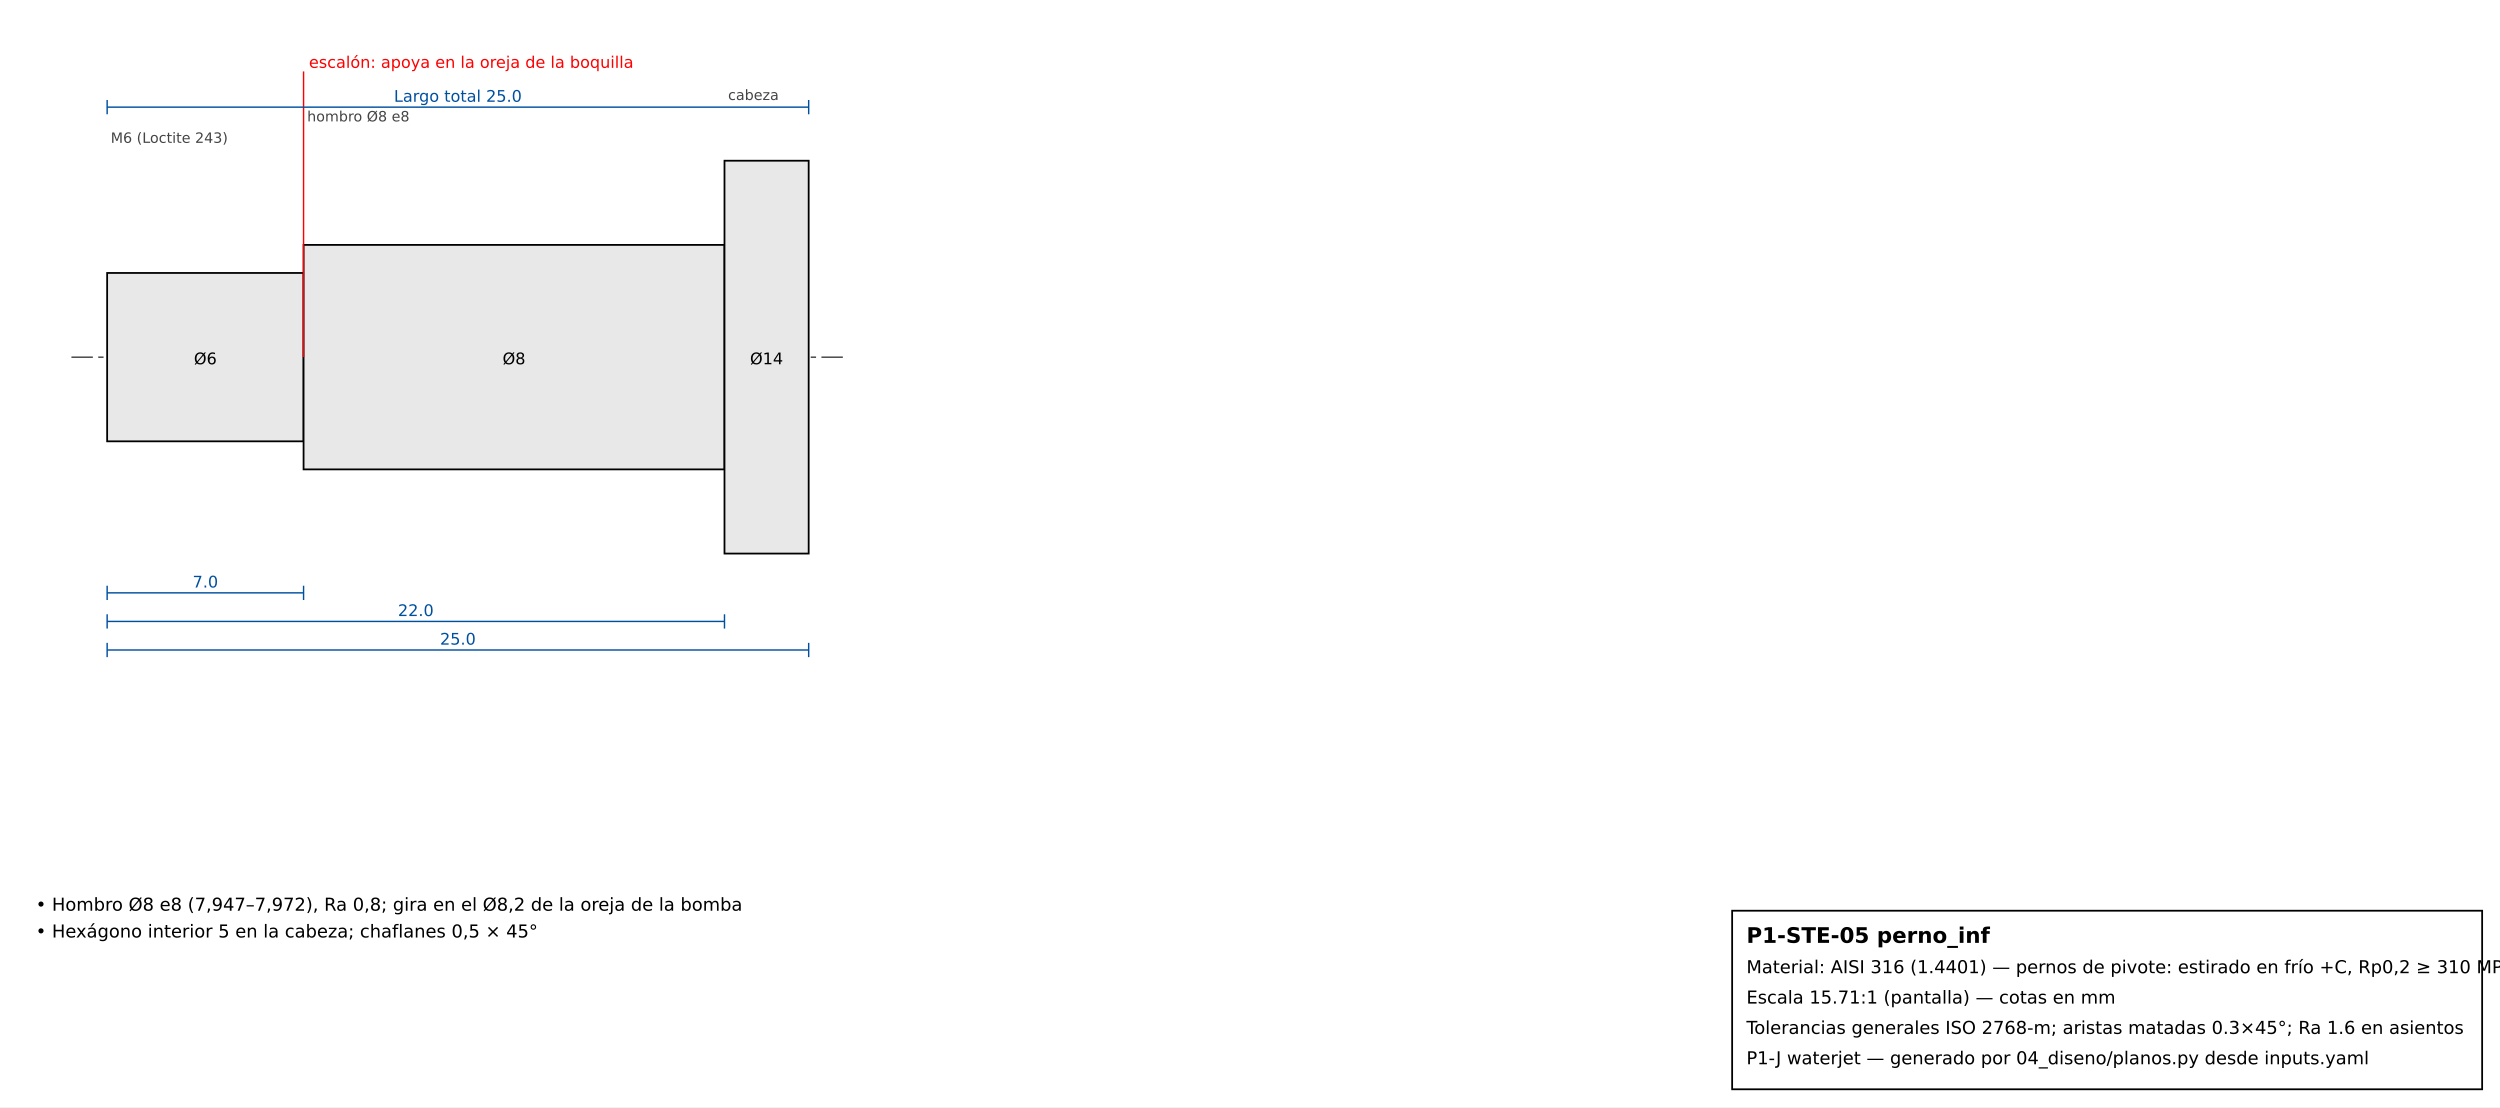
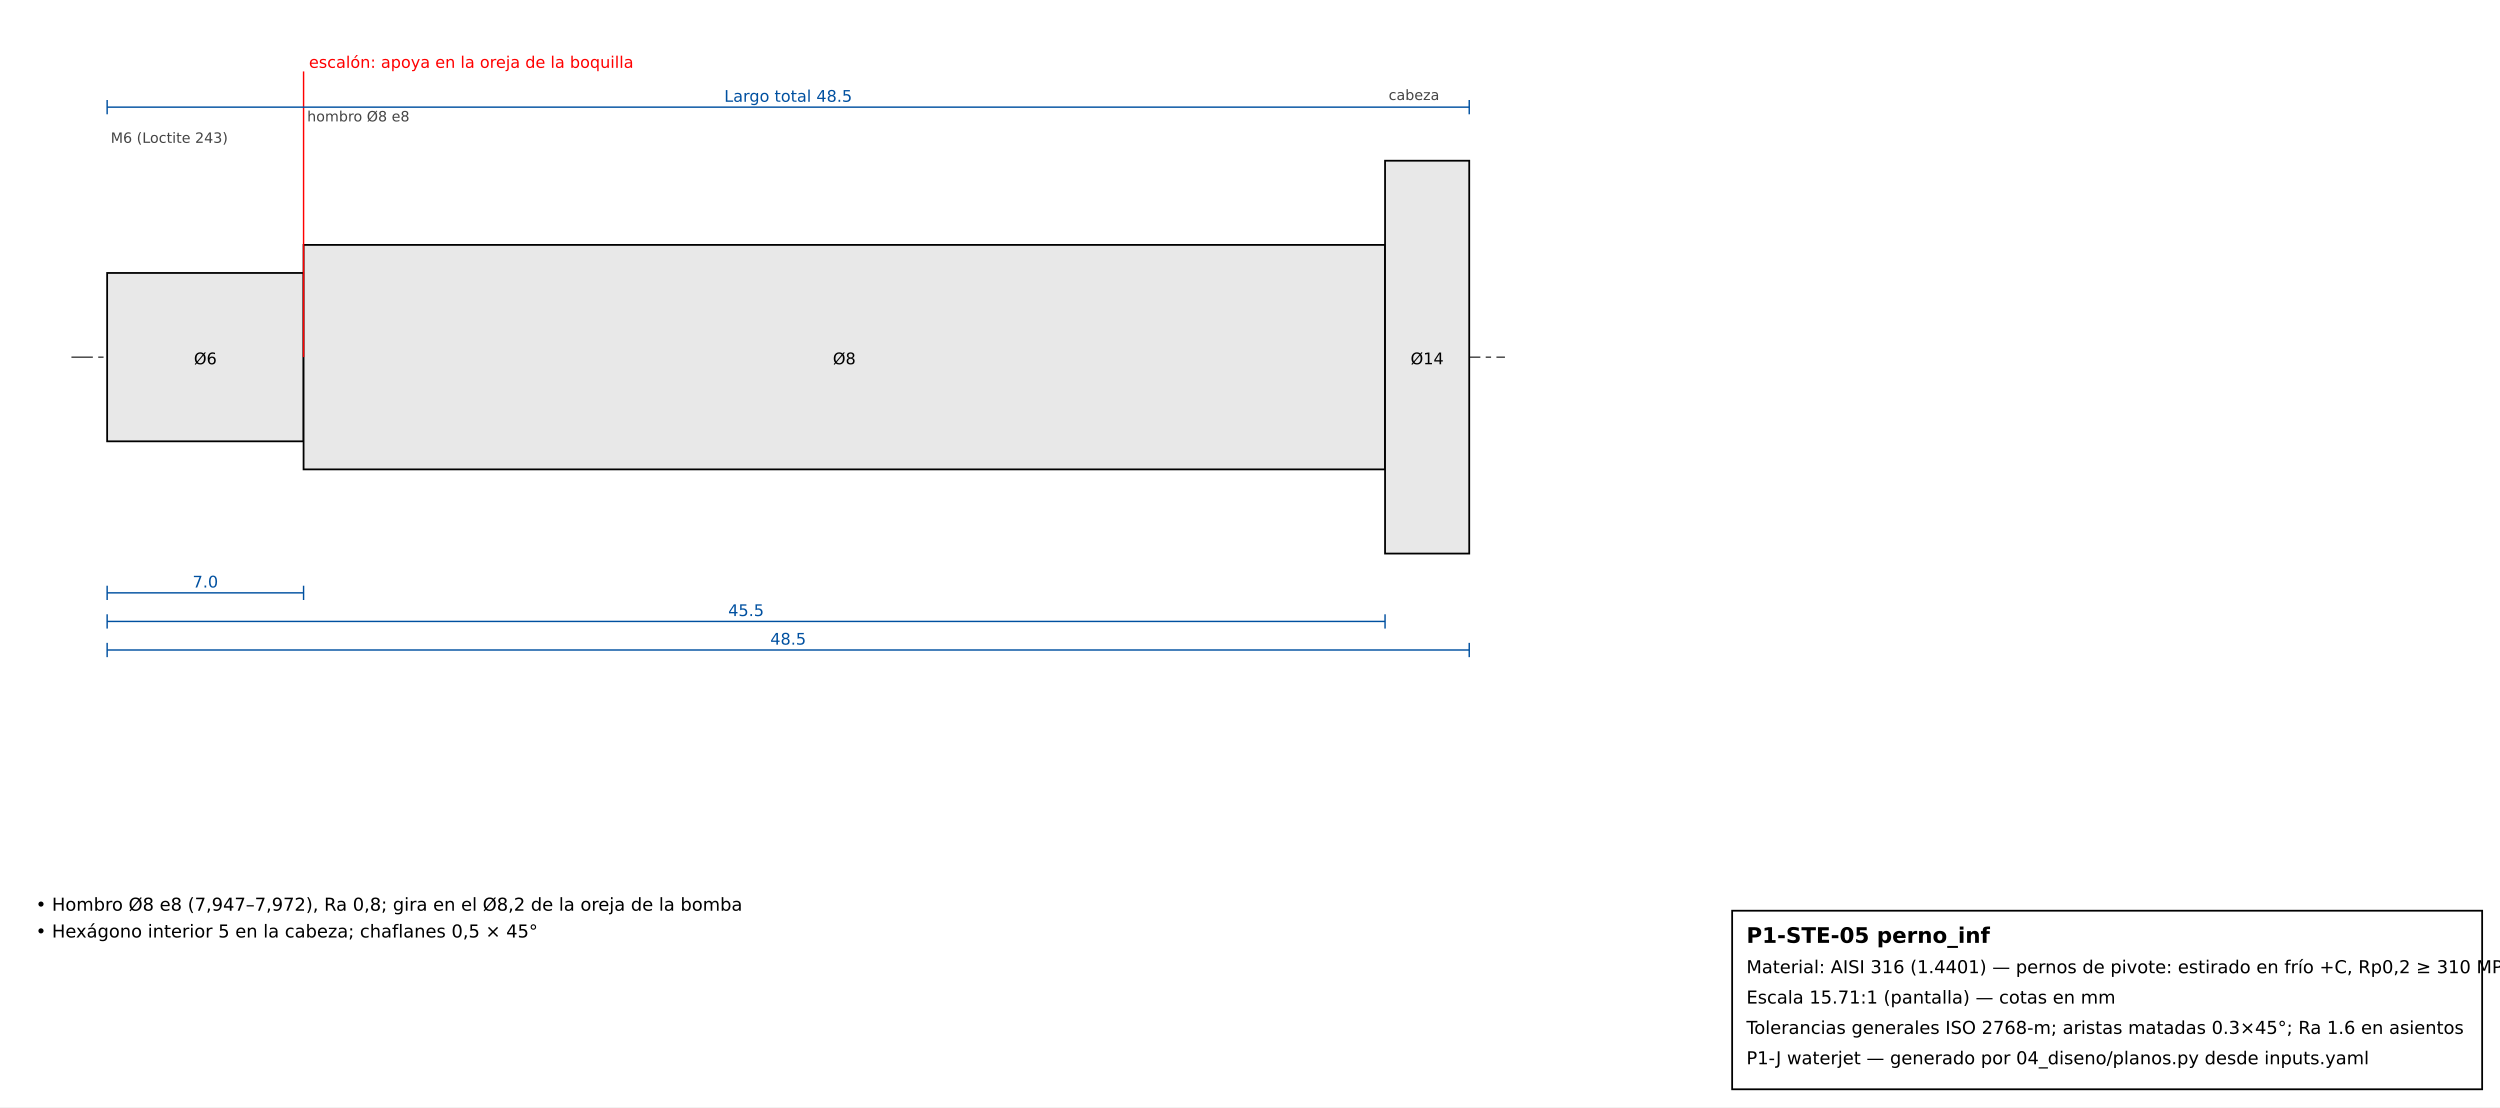
<svg xmlns="http://www.w3.org/2000/svg" baseProfile="full" height="620" version="1.1" width="1400">
  <defs />
  <rect fill="white" height="620" width="1400" x="0" y="0" />
-   <line stroke="black" stroke-dasharray="12,3,3,3" stroke-width="0.6" x1="40" x2="472.857" y1="200" y2="200" />
+   <line stroke="black" stroke-dasharray="12,3,3,3" stroke-width="0.6" x1="40" x2="842.771" y1="200" y2="200" />
  <rect fill="#e8e8e8" height="94.286" stroke="black" stroke-width="1" width="110.0" x="60" y="152.857" />
  <text font-family="DejaVu Sans" font-size="9" text-anchor="middle" x="115.0" y="204">Ø6</text>
  <line stroke="#0050a0" stroke-width="0.8" x1="60" x2="170.0" y1="332.0" y2="332.0" />
  <line stroke="#0050a0" stroke-width="0.8" x1="60" x2="60" y1="328.0" y2="336.0" />
  <line stroke="#0050a0" stroke-width="0.8" x1="170.0" x2="170.0" y1="328.0" y2="336.0" />
  <text fill="#0050a0" font-family="DejaVu Sans" font-size="9" text-anchor="middle" x="115.0" y="329.0">7.0</text>
  <text fill="#444" font-family="DejaVu Sans" font-size="8" x="62" y="80.0">M6 (Loctite 243)</text>
-   <rect fill="#e8e8e8" height="125.714" stroke="black" stroke-width="1" width="235.714" x="170.0" y="137.143" />
-   <text font-family="DejaVu Sans" font-size="9" text-anchor="middle" x="287.857" y="204">Ø8</text>
-   <line stroke="#0050a0" stroke-width="0.8" x1="60" x2="405.714" y1="348.0" y2="348.0" />
+   <rect fill="#e8e8e8" height="125.714" stroke="black" stroke-width="1" width="605.629" x="170.0" y="137.143" />
+   <text font-family="DejaVu Sans" font-size="9" text-anchor="middle" x="472.814" y="204">Ø8</text>
+   <line stroke="#0050a0" stroke-width="0.8" x1="60" x2="775.629" y1="348.0" y2="348.0" />
  <line stroke="#0050a0" stroke-width="0.8" x1="60" x2="60" y1="344.0" y2="352.0" />
-   <line stroke="#0050a0" stroke-width="0.8" x1="405.714" x2="405.714" y1="344.0" y2="352.0" />
-   <text fill="#0050a0" font-family="DejaVu Sans" font-size="9" text-anchor="middle" x="232.857" y="345.0">22.0</text>
+   <line stroke="#0050a0" stroke-width="0.8" x1="775.629" x2="775.629" y1="344.0" y2="352.0" />
+   <text fill="#0050a0" font-family="DejaVu Sans" font-size="9" text-anchor="middle" x="417.814" y="345.0">45.5</text>
  <text fill="#444" font-family="DejaVu Sans" font-size="8" x="172.0" y="68.0">hombro Ø8 e8</text>
-   <rect fill="#e8e8e8" height="220.0" stroke="black" stroke-width="1" width="47.143" x="405.714" y="90.0" />
-   <text font-family="DejaVu Sans" font-size="9" text-anchor="middle" x="429.286" y="204">Ø14</text>
-   <line stroke="#0050a0" stroke-width="0.8" x1="60" x2="452.857" y1="364.0" y2="364.0" />
+   <rect fill="#e8e8e8" height="220.0" stroke="black" stroke-width="1" width="47.143" x="775.629" y="90.0" />
+   <text font-family="DejaVu Sans" font-size="9" text-anchor="middle" x="799.2" y="204">Ø14</text>
+   <line stroke="#0050a0" stroke-width="0.8" x1="60" x2="822.771" y1="364.0" y2="364.0" />
  <line stroke="#0050a0" stroke-width="0.8" x1="60" x2="60" y1="360.0" y2="368.0" />
-   <line stroke="#0050a0" stroke-width="0.8" x1="452.857" x2="452.857" y1="360.0" y2="368.0" />
-   <text fill="#0050a0" font-family="DejaVu Sans" font-size="9" text-anchor="middle" x="256.429" y="361.0">25.0</text>
-   <text fill="#444" font-family="DejaVu Sans" font-size="8" x="407.714" y="56.0">cabeza</text>
+   <line stroke="#0050a0" stroke-width="0.8" x1="822.771" x2="822.771" y1="360.0" y2="368.0" />
+   <text fill="#0050a0" font-family="DejaVu Sans" font-size="9" text-anchor="middle" x="441.386" y="361.0">48.5</text>
+   <text fill="#444" font-family="DejaVu Sans" font-size="8" x="777.629" y="56.0">cabeza</text>
  <line stroke="red" stroke-width="0.8" x1="170.0" x2="170.0" y1="40.0" y2="200" />
  <text fill="red" font-family="DejaVu Sans" font-size="9" x="173.0" y="38.0">escalón: apoya en la oreja de la boquilla</text>
-   <line stroke="#0050a0" stroke-width="0.8" x1="60" x2="452.857" y1="60" y2="60" />
+   <line stroke="#0050a0" stroke-width="0.8" x1="60" x2="822.771" y1="60" y2="60" />
  <line stroke="#0050a0" stroke-width="0.8" x1="60" x2="60" y1="56" y2="64" />
-   <line stroke="#0050a0" stroke-width="0.8" x1="452.857" x2="452.857" y1="56" y2="64" />
-   <text fill="#0050a0" font-family="DejaVu Sans" font-size="9" text-anchor="middle" x="256.429" y="57">Largo total 25.0</text>
+   <line stroke="#0050a0" stroke-width="0.8" x1="822.771" x2="822.771" y1="56" y2="64" />
+   <text fill="#0050a0" font-family="DejaVu Sans" font-size="9" text-anchor="middle" x="441.386" y="57">Largo total 48.5</text>
  <g font-family="DejaVu Sans" font-size="11">
    <rect fill="none" height="100" stroke="black" width="420" x="970" y="510" />
    <text font-size="12" font-weight="bold" x="978" y="528">P1-STE-05  perno_inf</text>
    <text font-size="10" font-weight="normal" x="978" y="545">Material: AISI 316 (1.4401) — pernos de pivote: estirado en frío +C, Rp0,2 ≥ 310 MPa</text>
    <text font-size="10" font-weight="normal" x="978" y="562">Escala 15.71:1 (pantalla)  —  cotas en mm</text>
    <text font-size="10" font-weight="normal" x="978" y="579">Tolerancias generales ISO 2768-m; aristas matadas 0.3×45°; Ra 1.6 en asientos</text>
    <text font-size="10" font-weight="normal" x="978" y="596">P1-J waterjet — generado por 04_diseno/planos.py desde inputs.yaml</text>
    <text font-size="10" x="20" y="510">• Hombro Ø8 e8 (7,947–7,972), Ra 0,8; gira en el Ø8,2 de la oreja de la bomba</text>
    <text font-size="10" x="20" y="525">• Hexágono interior 5 en la cabeza; chaflanes 0,5 × 45°</text>
  </g>
</svg>
